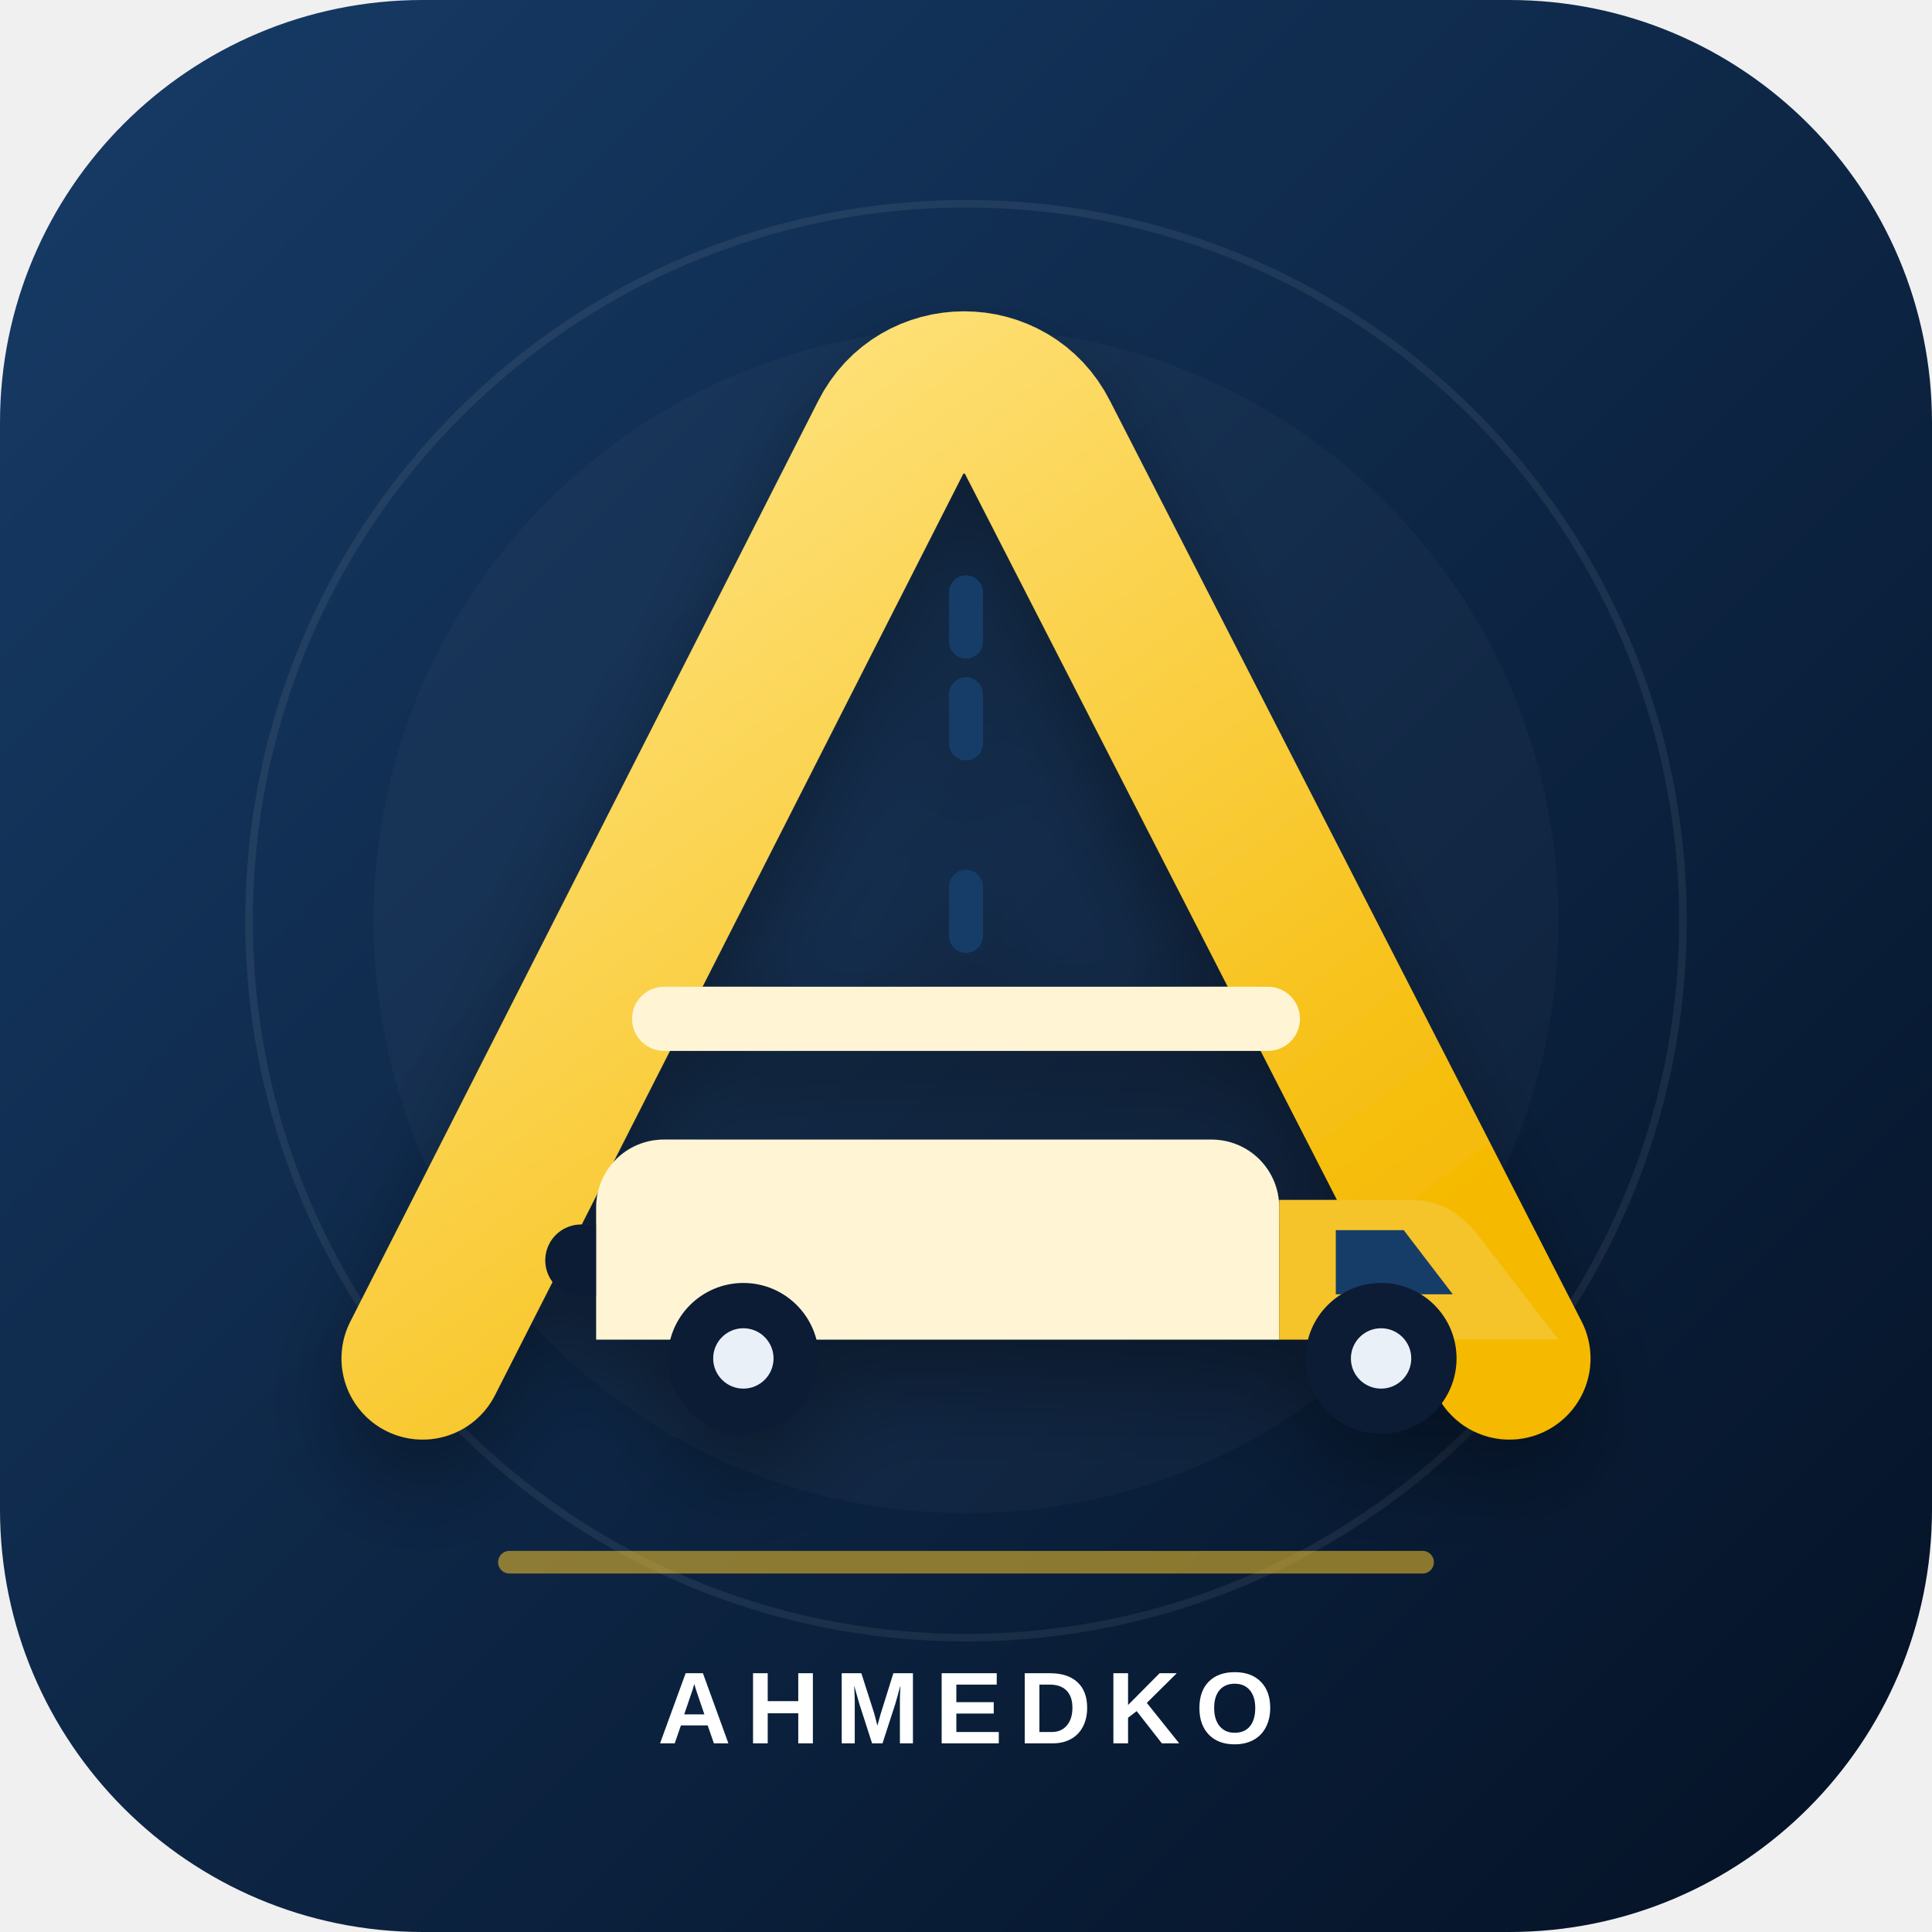
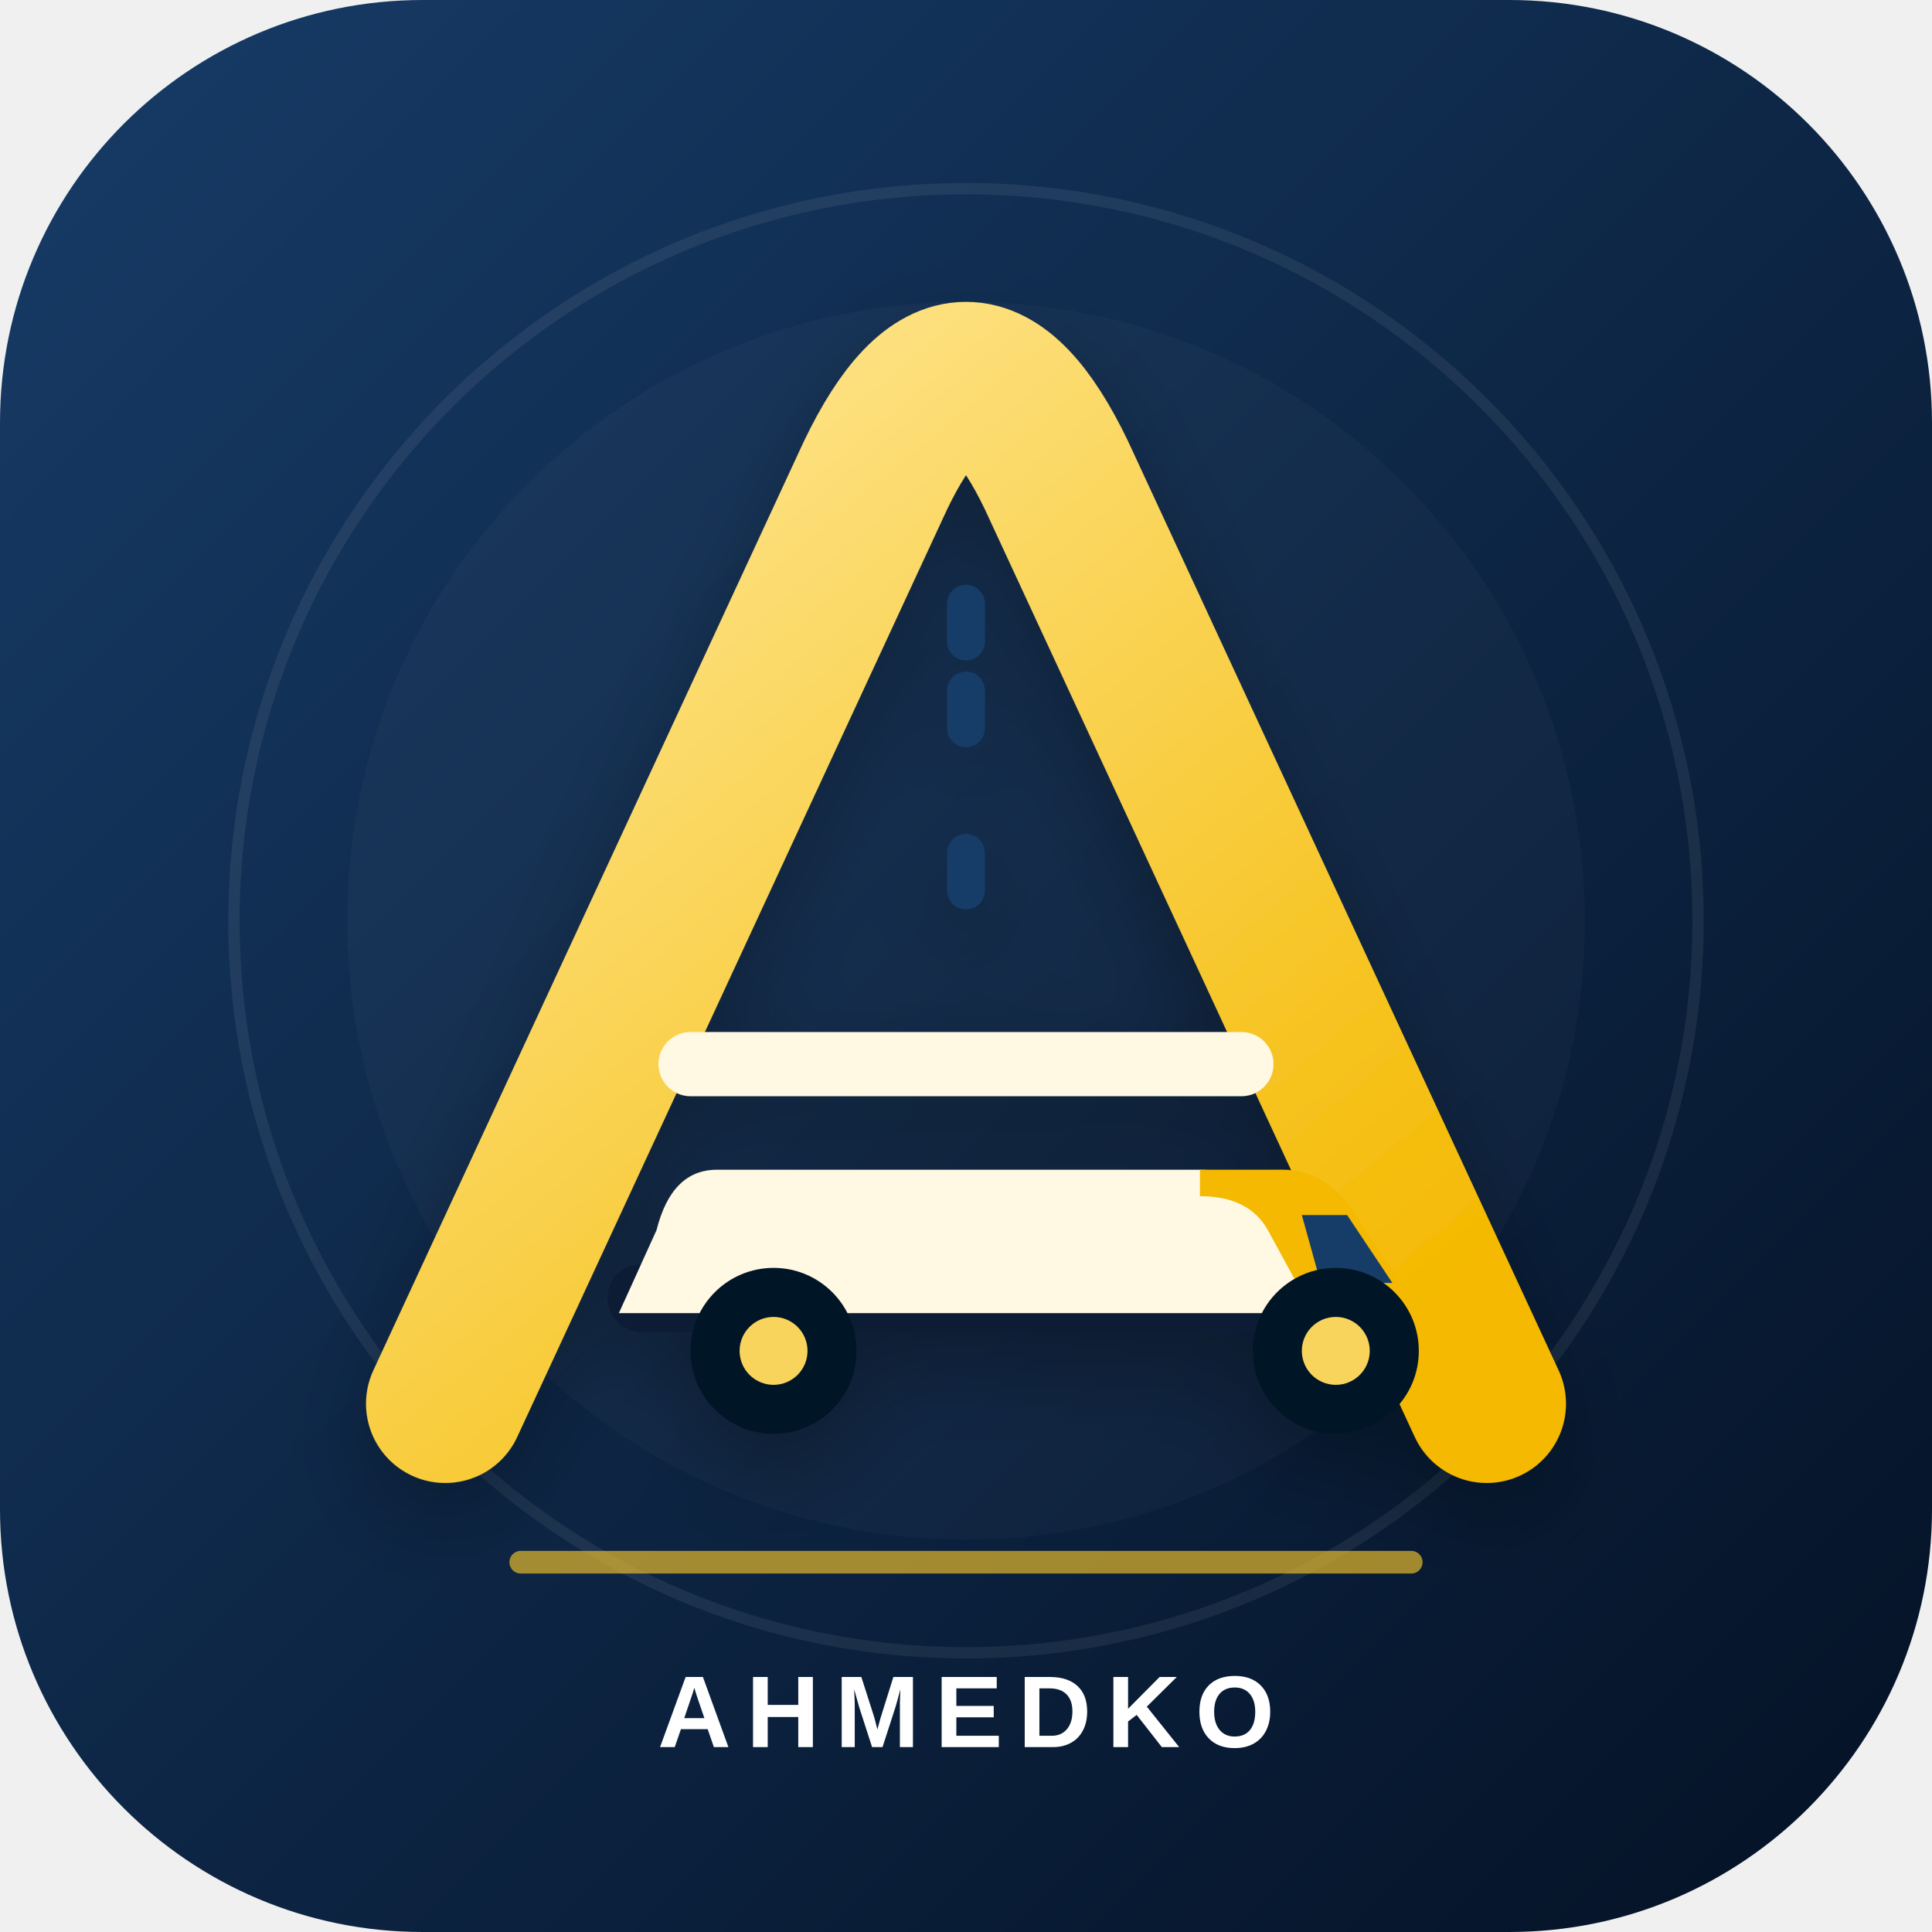
<svg xmlns="http://www.w3.org/2000/svg" width="512" height="512" viewBox="0 0 512 512" role="img" aria-labelledby="title desc">
  <defs>
    <linearGradient id="bg" x1="0" y1="0" x2="1" y2="1">
-       <stop stop-color="#173C68" />
+       <stop offset="0" stop-color="#173C68" />
      <stop offset="1" stop-color="#041124" />
    </linearGradient>
-     <linearGradient id="gold" x1="0" y1="0" x2="0.8" y2="1">
-       <stop stop-color="#FFE78C" />
-       <stop offset="1" stop-color="#F5B900" />
+     <linearGradient id="gold" x1="0" y1="0" x2="0.85" y2="1">
+       <stop offset="0" stop-color="#FFE99A" />
+       <stop offset="1" stop-color="#F4B900" />
    </linearGradient>
-     <filter id="shadow" x="-25%" y="-25%" width="150%" height="160%">
-       <feDropShadow dx="0" dy="12" stdDeviation="12" flood-color="#000" flood-opacity=".35" />
+     <filter id="shadow" x="-30%" y="-30%" width="160%" height="170%">
+       <feDropShadow dx="0" dy="10" stdDeviation="12" flood-color="#000000" flood-opacity=".28" />
    </filter>
  </defs>
  <rect width="512" height="512" rx="112" fill="url(#bg)" />
-   <circle cx="256" cy="244" r="190" fill="none" stroke="#FFFFFF" stroke-opacity=".07" stroke-width="2" />
-   <circle cx="256" cy="244" r="157" fill="#FFFFFF" fill-opacity=".025" />
+   <circle cx="256" cy="244" r="194" fill="none" stroke="#FFFFFF" stroke-opacity=".07" stroke-width="3" />
+   <circle cx="256" cy="244" r="164" fill="#FFFFFF" fill-opacity=".025" />
  <g filter="url(#shadow)">
-     <path d="M112 360 236 116c8-16 31-16 39 0l125 244" fill="none" stroke="url(#gold)" stroke-width="43" stroke-linecap="round" stroke-linejoin="round" />
-     <path d="M176 270h160" stroke="#FFF5D5" stroke-width="17" stroke-linecap="round" />
-     <path d="M256 157v40m0 38v20" stroke="#173C68" stroke-width="9" stroke-linecap="round" stroke-dasharray="13 14" />
-     <path d="M154 334h204" stroke="#071A35" stroke-width="19" stroke-linecap="round" />
-     <path d="M176 302h145c10 0 18 8 18 18v35H158v-35c0-10 8-18 18-18Z" fill="#FFF5D5" />
-     <path d="M339 318h35c8 0 14 4 19 11l20 26H339v-37Z" fill="#F5C32B" />
-     <path d="M354 326h18l13 17h-31Z" fill="#173C68" />
-     <circle cx="197" cy="360" r="20" fill="#071A35" />
-     <circle cx="197" cy="360" r="8" fill="#EAF0F7" />
-     <circle cx="366" cy="360" r="20" fill="#071A35" />
-     <circle cx="366" cy="360" r="8" fill="#EAF0F7" />
+     <path d="M118 372 232 126Q256 76 280 126L394 372" fill="none" stroke="url(#gold)" stroke-width="42" stroke-linecap="round" stroke-linejoin="round" />
+     <path d="M183 282H329" stroke="#FFF8E2" stroke-width="17" stroke-linecap="round" />
+     <path d="M256 160V202M256 226V246" stroke="#173C68" stroke-width="10" stroke-linecap="round" stroke-dasharray="10 13" />
+     <path d="M170 344H350" stroke="#071A35" stroke-width="18" stroke-linecap="round" />
+     <path d="M190 310H318Q334 310 342 326L352 348H164L174 326Q178 310 190 310Z" fill="#FFF8E2" />
+     <path d="M318 310H340Q352 310 360 323L376 348H348L336 326Q331 317 318 317Z" fill="#F4B900" />
+     <path d="M345 322H357L369 340H350Z" fill="#173C68" />
+     <circle cx="205" cy="358" r="22" fill="#061326" />
+     <circle cx="205" cy="358" r="9" fill="#F8D45B" />
+     <circle cx="354" cy="358" r="22" fill="#061326" />
+     <circle cx="354" cy="358" r="9" fill="#F8D45B" />
  </g>
-   <path d="M135 414h242" stroke="#F5C32B" stroke-opacity=".55" stroke-width="6" stroke-linecap="round" />
-   <text x="256" y="462" text-anchor="middle" font-family="Arial,sans-serif" font-size="27" font-weight="900" letter-spacing="4" fill="#FFFFFF">AHMEDKO</text>
+   <path d="M138 414H374" stroke="#F5C32B" stroke-opacity=".65" stroke-width="6" stroke-linecap="round" />
+   <text x="256" y="463" text-anchor="middle" font-family="Arial,sans-serif" font-size="27" font-weight="900" letter-spacing="4" fill="#FFFFFF">AHMEDKO</text>
</svg>
